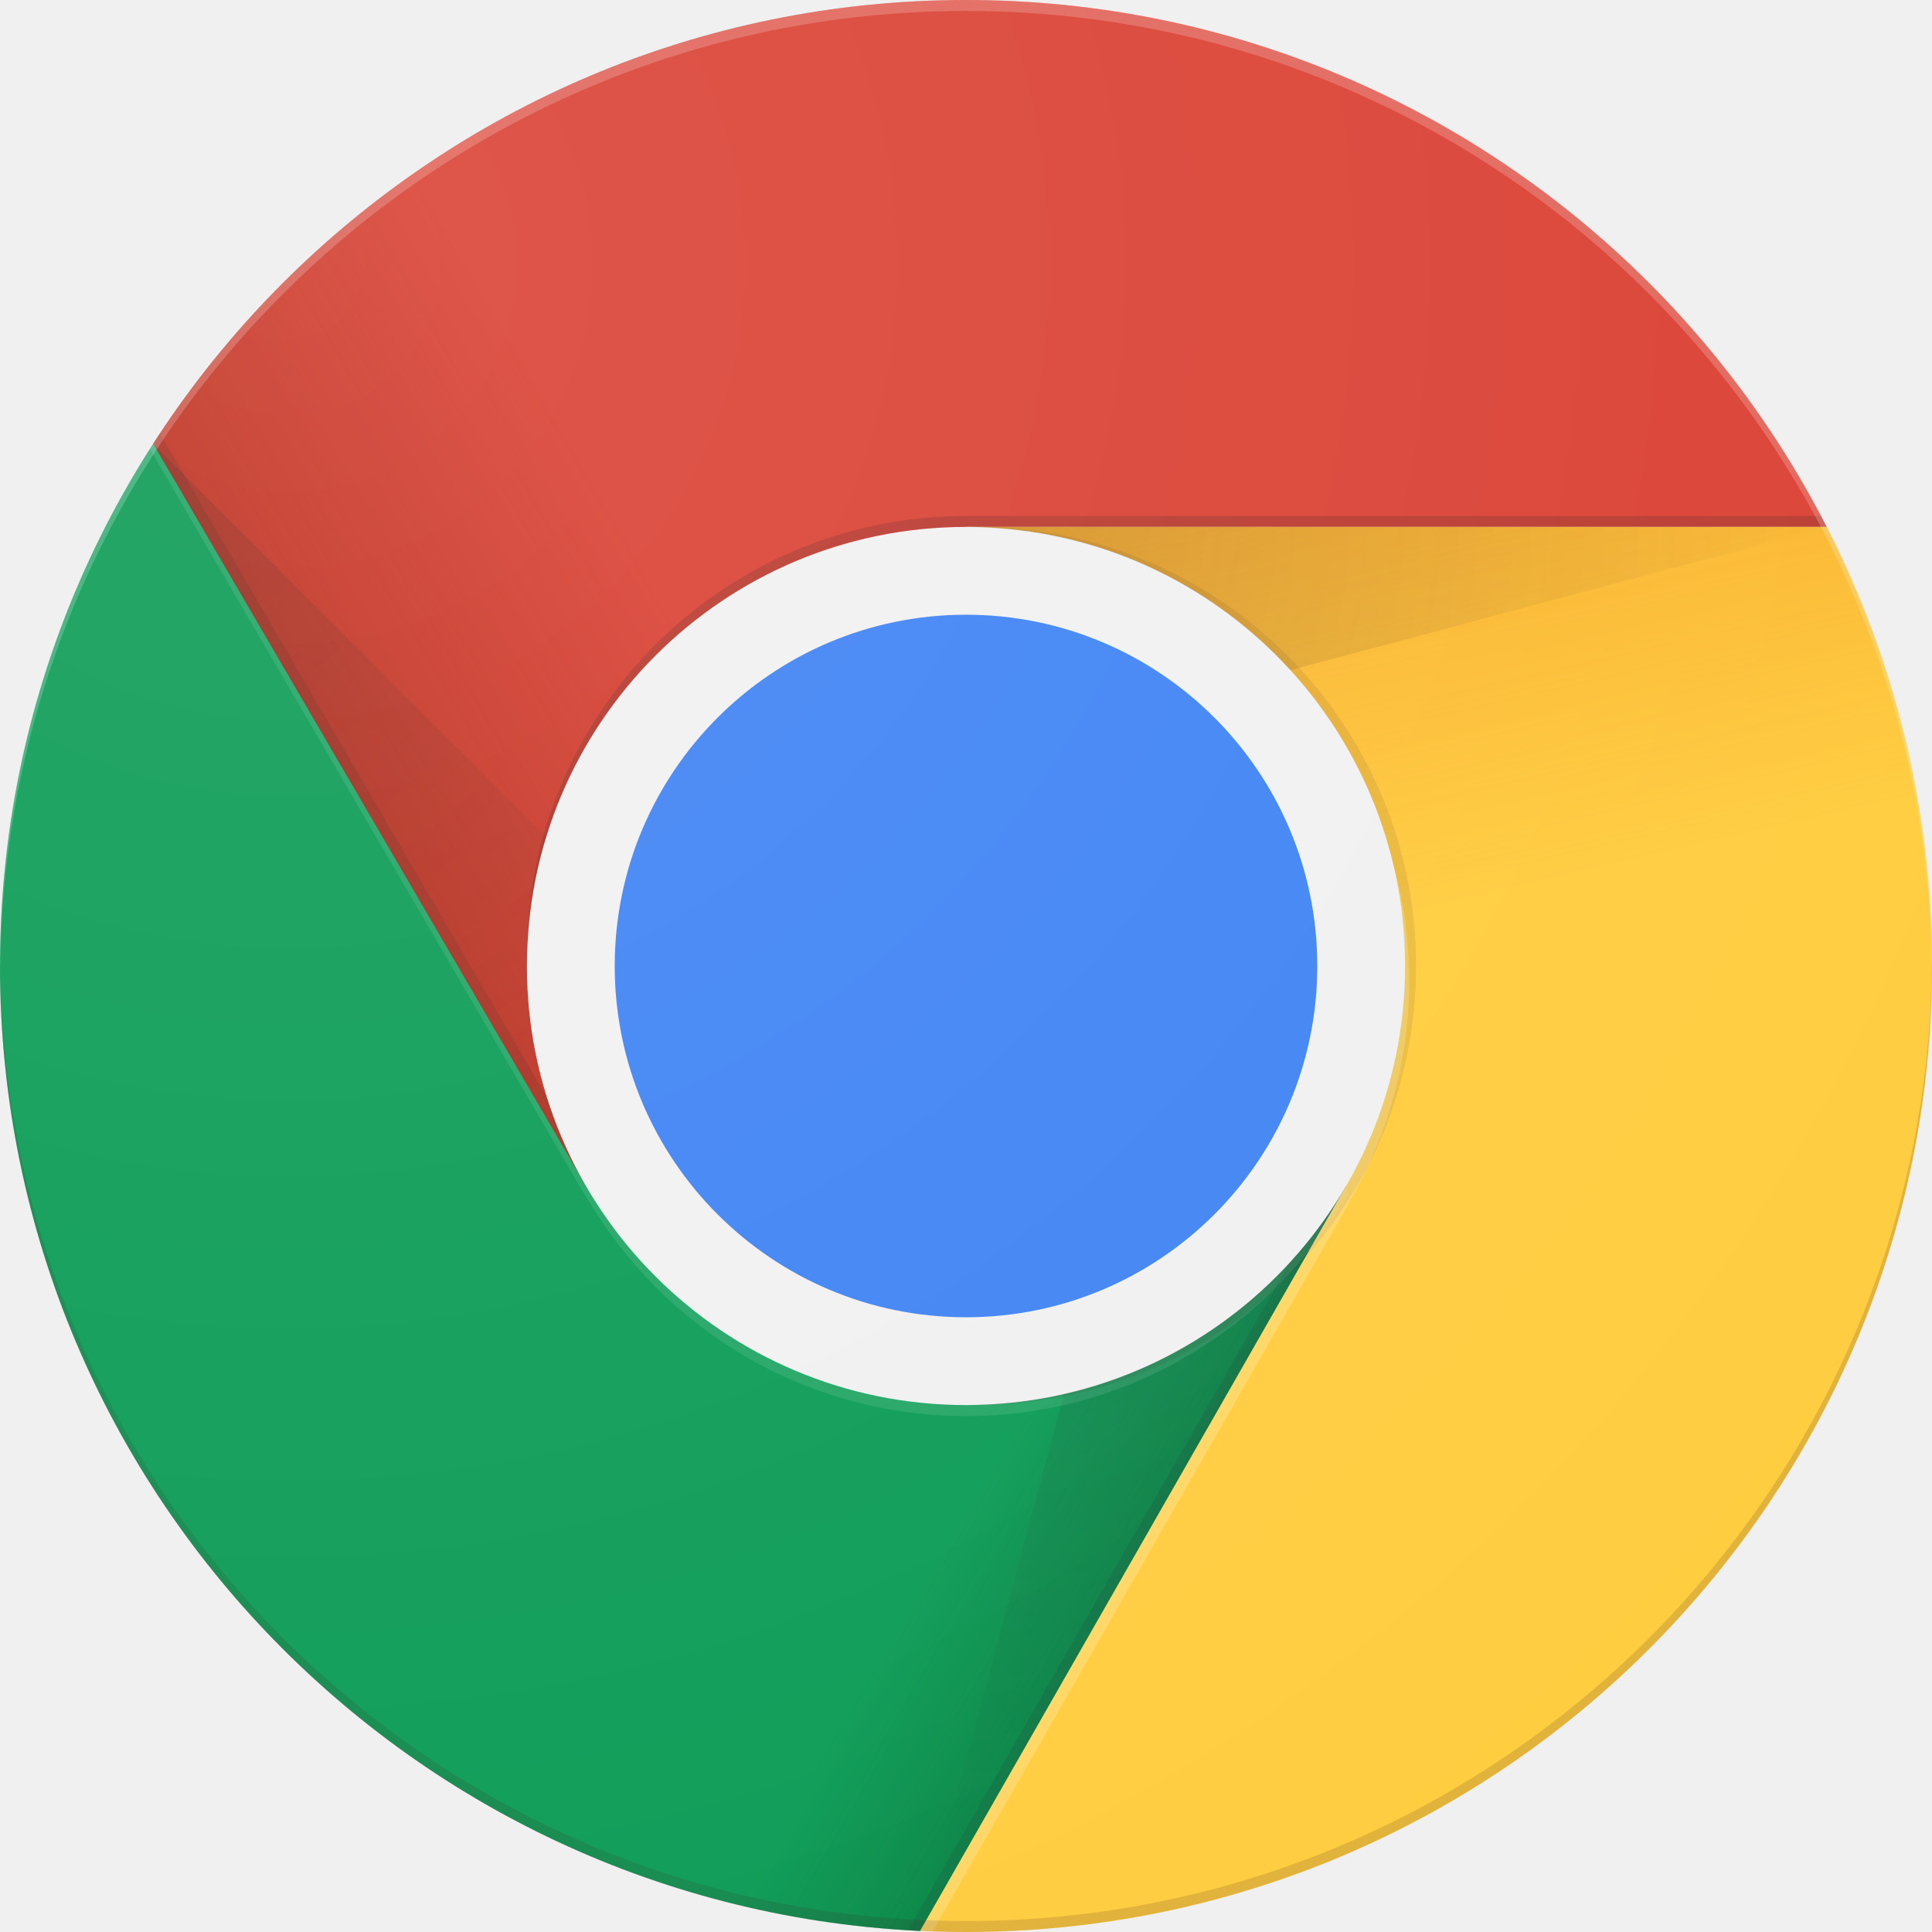
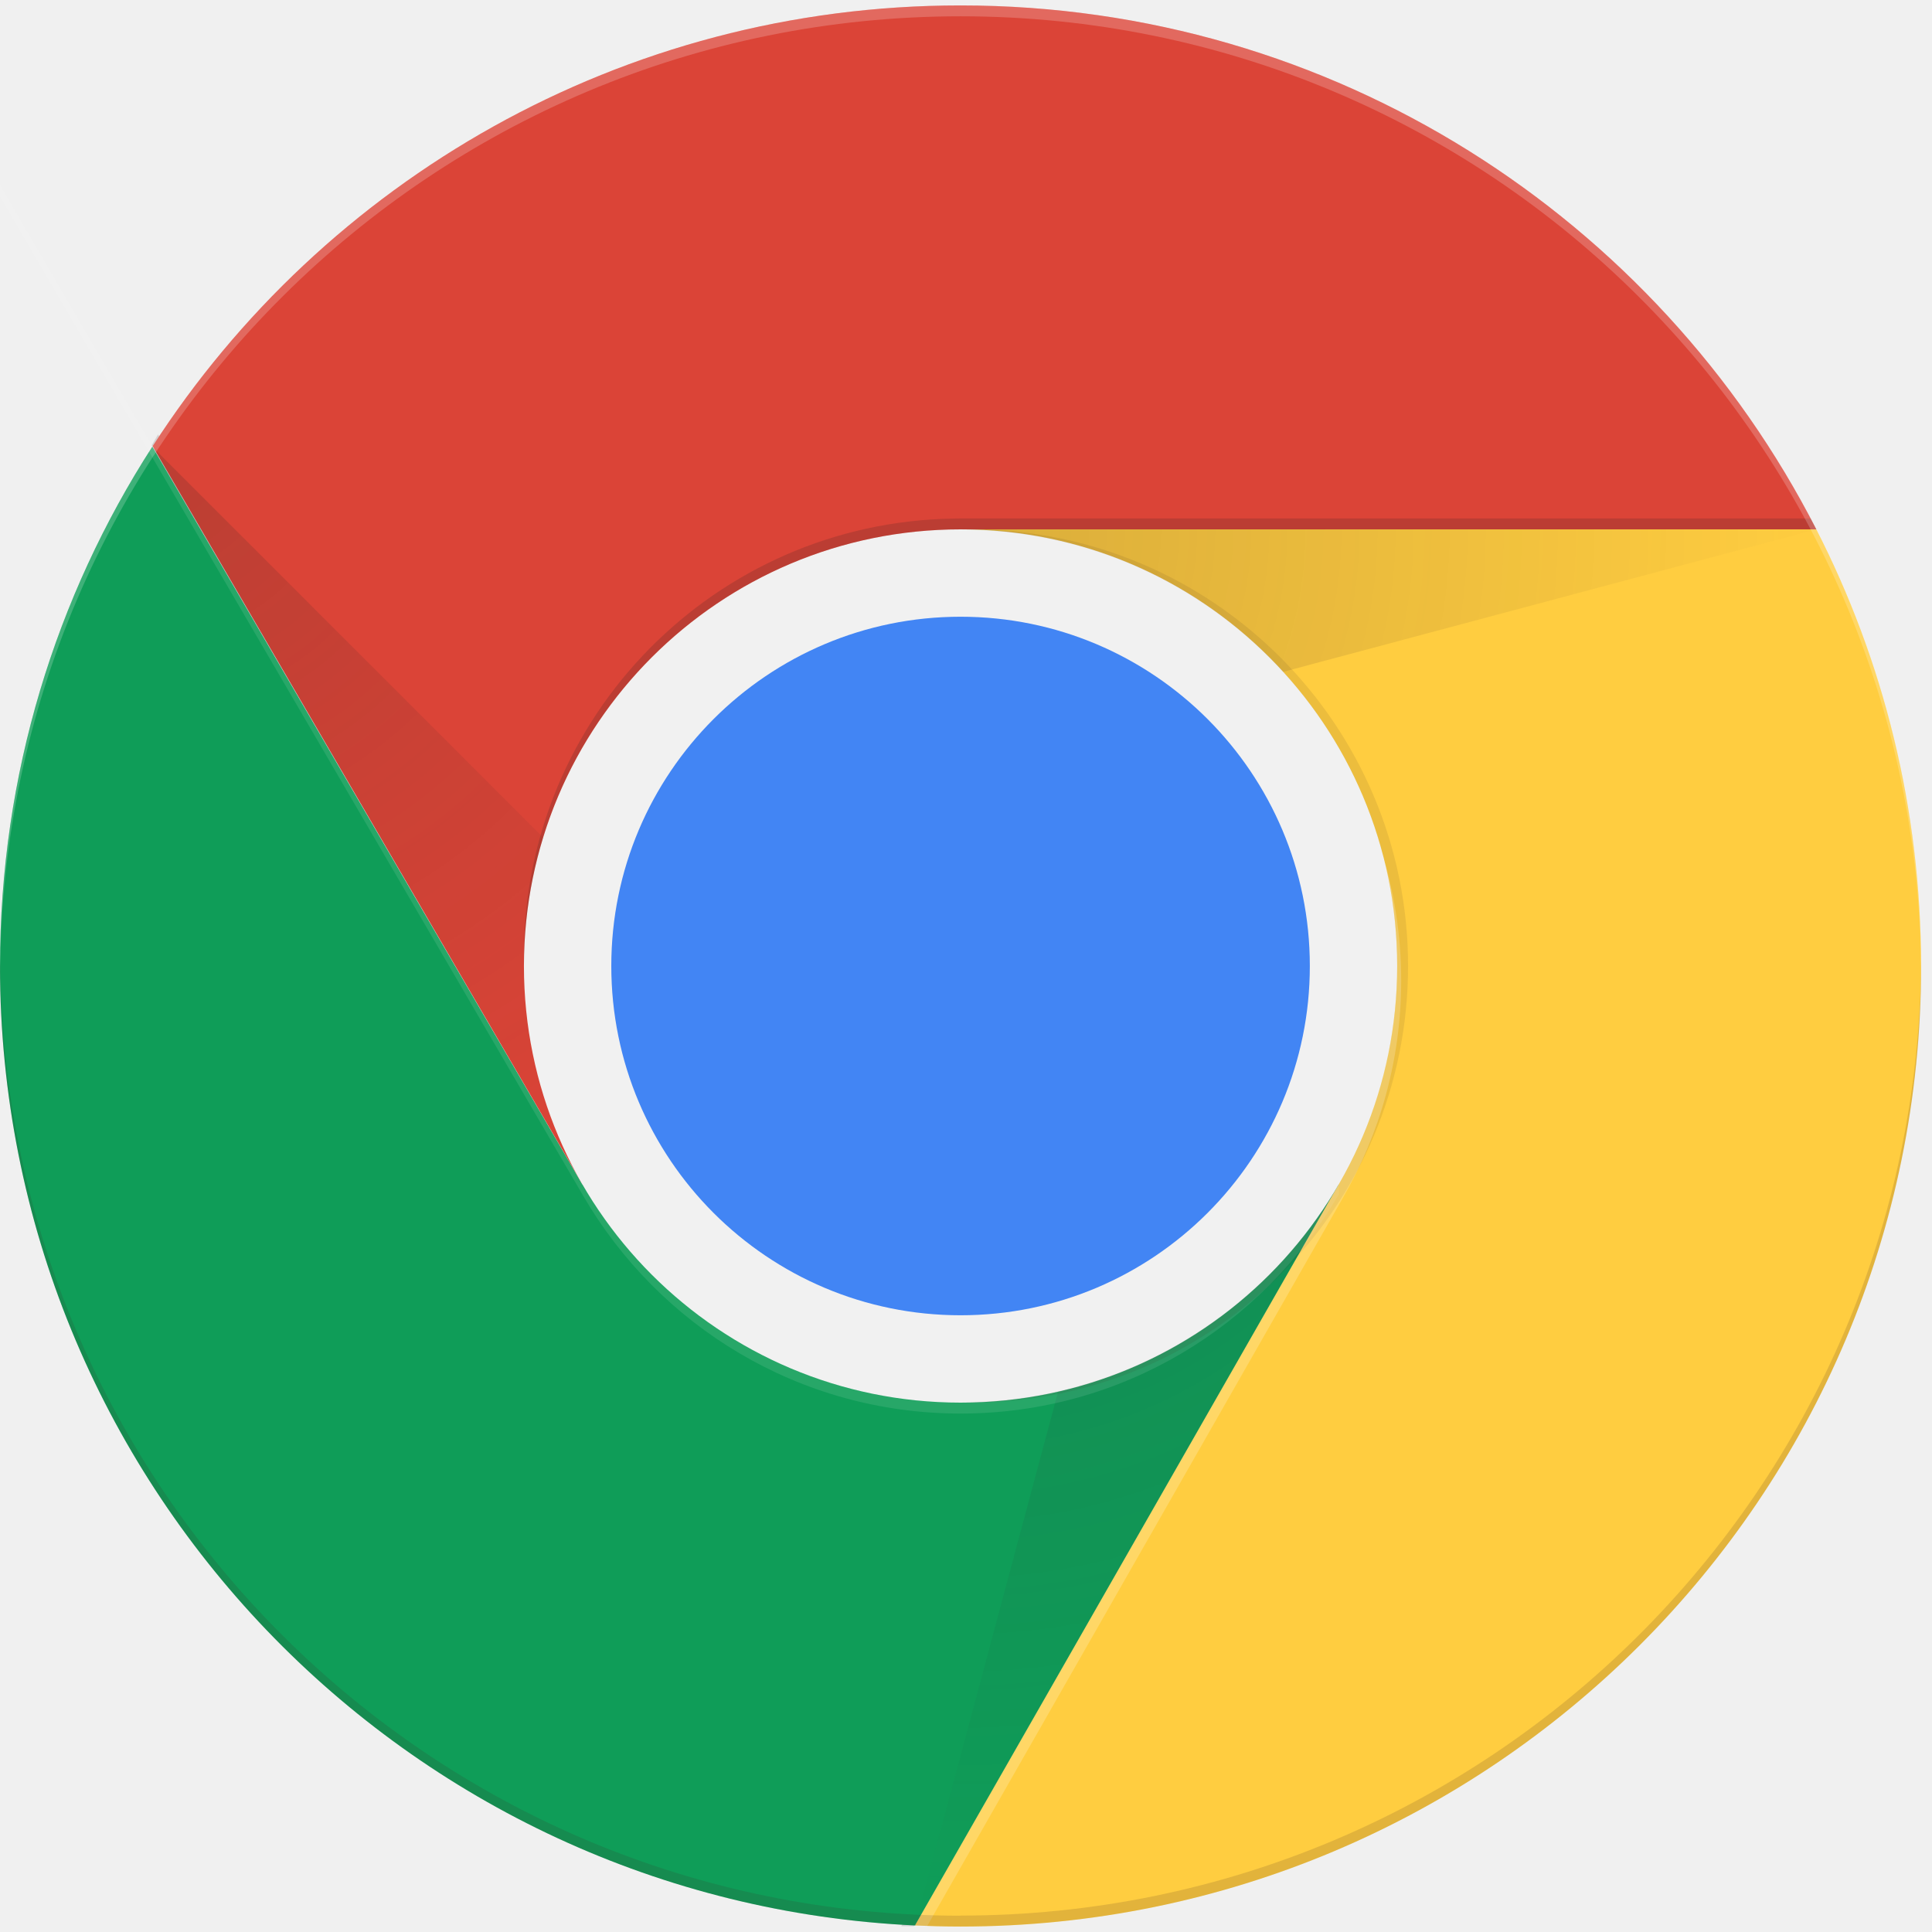
- <svg xmlns="http://www.w3.org/2000/svg" xmlns:xlink="http://www.w3.org/1999/xlink" viewBox="1 1 176 176">
+ <svg xmlns="http://www.w3.org/2000/svg" width="32" height="32" viewBox="0 0 32 32">
  <defs>
-     <circle id="a" cy="96" cx="96" r="88" />
+     <radialGradient id="rblqo1kiva" cx="-4.847%" cy="-.239%" r="401.337%" fx="-4.847%" fy="-.239%" gradientTransform="matrix(.26722 0 0 1 -.036 0)">
+       <stop offset="0%" stop-color="#3E2723" stop-opacity=".2" />
+       <stop offset="100%" stop-color="#3E2723" stop-opacity="0" />
+     </radialGradient>
+     <radialGradient id="a5f4nz628b" cx="-.122%" cy=".104%" r="136.314%" fx="-.122%" fy=".104%" gradientTransform="matrix(1 0 0 .84752 0 0)">
+       <stop offset="0%" stop-color="#3E2723" stop-opacity=".2" />
+       <stop offset="100%" stop-color="#3E2723" stop-opacity="0" />
+     </radialGradient>
+     <radialGradient id="mx4zk5z41c" cx="10.227%" cy="-12.225%" r="226.352%" fx="10.227%" fy="-12.225%" gradientTransform="matrix(1 0 0 .49642 0 -.062)">
+       <stop offset="0%" stop-color="#263238" stop-opacity=".2" />
+       <stop offset="100%" stop-color="#263238" stop-opacity="0" />
+     </radialGradient>
  </defs>
-   <clipPath id="b">
-     <use width="100%" overflow="visible" xlink:href="#a" height="100%" />
-   </clipPath>
-   <g transform="translate(-7 -7)" clip-path="url(#b)">
-     <path d="m21.97 8v108h39.39l34.64-60h88v-48z" fill="#db4437" />
-     <linearGradient id="c" y2="44.354" gradientUnits="userSpaceOnUse" y1="75.021" x2="81.837" x1="29.337">
-       <stop stop-color="#A52714" stop-opacity=".6" offset="0" />
-       <stop stop-color="#A52714" stop-opacity="0" offset=".66" />
-     </linearGradient>
-     <path d="m21.97 8v108h39.39l34.64-60h88v-48z" fill="url(#c)" />
-   </g>
-   <path clip-path="url(#b)" fill-opacity=".15" d="m62.31 115.65l-39.83-68.31-0.58 1 39.54 67.8z" transform="translate(-7 -7)" fill="#3e2723" />
-   <g transform="translate(-7 -7)" clip-path="url(#b)">
-     <path d="m8 184h83.77l38.88-38.88v-29.12h-69.29l-53.36-91.52z" fill="#0f9d58" />
-     <linearGradient id="d" y2="130.33" gradientUnits="userSpaceOnUse" y1="164.5" x2="52.538" x1="110.87">
-       <stop stop-color="#055524" stop-opacity=".4" offset="0" />
-       <stop stop-color="#055524" stop-opacity="0" offset=".33" />
-     </linearGradient>
-     <path d="m8 184h83.77l38.88-38.88v-29.12h-69.29l-53.36-91.52z" fill="url(#d)" />
-   </g>
-   <path clip-path="url(#b)" fill-opacity=".15" d="m129.84 117.33l-0.83-0.48-38.39 67.15h1.15l38.1-66.64z" transform="translate(-7 -7)" fill="#263238" />
-   <g transform="translate(-7 -7)" clip-path="url(#b)">
-     <defs>
-       <path id="e" d="m8 184h83.77l38.88-38.88v-29.12h-69.29l-53.36-91.52z" />
-     </defs>
-     <clipPath id="f">
-       <use width="100%" overflow="visible" xlink:href="#e" height="100%" />
-     </clipPath>
-     <g clip-path="url(#f)">
-       <path d="m96 56l34.65 60-38.88 68h92.23v-128z" fill="#ffcd40" />
-       <linearGradient id="g" y2="114.13" gradientUnits="userSpaceOnUse" y1="49.804" x2="136.55" x1="121.86">
-         <stop stop-color="#EA6100" stop-opacity=".3" offset="0" />
-         <stop stop-color="#EA6100" stop-opacity="0" offset=".66" />
-       </linearGradient>
-       <path d="m96 56l34.65 60-38.88 68h92.23v-128z" fill="url(#g)" />
+   <g fill="none" fill-rule="evenodd">
+     <g>
+       <g>
+         <g>
+           <g>
+             <g transform="translate(-535 -420) translate(491 404) translate(32 16) translate(12) translate(0 .09)">
+               <path fill="#3E2723" fill-opacity=".15" fill-rule="nonzero" d="M9.817 19.453L2.618 7.105 2.513 7.286 9.661 19.544z" />
+               <path fill="#263238" fill-opacity=".15" fill-rule="nonzero" d="M22.02 19.76L21.87 19.674 14.928 31.814 15.136 31.814 22.024 19.766z" />
+               <path fill="#0F9D58" d="M2.523 7.308l7.122 12.217h12.529v5.265l-7.012 7.012C6.722 31.412 0 24.446 0 15.91c0-3.17.926-6.122 2.523-8.602z" />
+               <path fill="#FFCD40" d="M30.084 8.678c1.11 2.17 1.735 4.627 1.735 7.232 0 8.786-7.123 15.91-15.91 15.91-.252 0-.504-.007-.754-.018l7.019-12.277L15.91 8.678h14.174z" />
+               <path fill="url(#rblqo1kiva)" fill-rule="nonzero" d="M15.91 8.678L15.91 12.466 30.084 8.678z" />
+               <path fill="#DB4437" d="M15.91 0c6.182 0 11.541 3.527 14.174 8.678H15.91L9.647 19.525 2.529 7.3C5.361 2.908 10.296 0 15.91 0z" />
+               <path fill="url(#a5f4nz628b)" fill-rule="nonzero" d="M2.526 7.313L12.876 17.661 9.647 19.525z" />
+               <path fill="url(#mx4zk5z41c)" fill-rule="nonzero" d="M15.156 31.801L18.945 17.663 22.174 19.525z" />
+               <circle cx="15.91" cy="15.91" r="7.232" fill="#F1F1F1" fill-rule="nonzero" />
+               <circle cx="15.91" cy="15.91" r="5.785" fill="#4285F4" fill-rule="nonzero" />
+               <path fill="#3E2723" fill-opacity=".2" d="M15.91 8.497h14.08l.094.18-14.174.001c-3.956 0-7.167 3.172-7.231 7.112l-.001.12v-.181c0-3.956 3.172-7.167 7.112-7.23l.12-.002z" />
+               <path fill="#FFF" fill-opacity=".1" fill-rule="nonzero" d="M22.165 19.525c-1.251 2.16-3.58 3.616-6.255 3.616-2.676 0-5.008-1.457-6.256-3.616h-.007L0 2.98v.181l9.654 16.546c1.251 2.159 3.58 3.616 6.256 3.616 2.675 0 5.004-1.455 6.255-3.616h.009v-.18h-.01.001z" />
+               <path fill="#3E2723" fill-rule="nonzero" d="M16.09 8.678c-.03 0-.06.004-.09.005 3.952.05 7.141 3.264 7.141 7.227 0 3.963-3.189 7.177-7.141 7.226.03 0 .06.005.09.005 3.996 0 7.232-3.236 7.232-7.231 0-3.996-3.236-7.232-7.232-7.232z" opacity=".1" />
+               <path fill="#FFF" fill-opacity=".2" fill-rule="nonzero" d="M22.237 19.76c.615-1.063.971-2.292.971-3.608 0-.742-.113-1.479-.338-2.186.172.618.271 1.266.271 1.94 0 1.316-.356 2.546-.97 3.609l.003.007-7.03 12.294h.21l6.883-12.056z" />
+               <path fill="#FFF" fill-opacity=".2" fill-rule="nonzero" d="M15.91.18C24.665.18 31.769 7.256 31.82 16l.001-.09C31.821 7.123 24.698 0 15.911 0 7.125 0 0 7.123 0 15.91l.002.09C.05 7.255 7.154.18 15.91.18z" />
+               <path fill="#3E2723" fill-opacity=".15" fill-rule="nonzero" d="M15.91 31.638c8.755 0 15.859-7.074 15.91-15.819l.001.09c0 8.787-7.123 15.91-15.91 15.91C7.125 31.82 0 24.696 0 15.91l.002-.09c.049 8.745 7.152 15.82 15.91 15.82h-.002z" />
+             </g>
+           </g>
+         </g>
+       </g>
    </g>
  </g>
-   <g transform="translate(-7 -7)" clip-path="url(#b)">
-     <path d="m96 56l34.65 60-38.88 68h92.23v-128z" fill="#ffcd40" />
-     <path d="m96 56l34.65 60-38.88 68h92.23v-128z" fill="url(#g)" />
-   </g>
-   <g transform="translate(-7 -7)" clip-path="url(#b)">
-     <defs>
-       <path id="i" d="m96 56l34.65 60-38.88 68h92.23v-128z" />
-     </defs>
-     <clipPath id="j">
-       <use width="100%" overflow="visible" xlink:href="#i" height="100%" />
-     </clipPath>
-     <g clip-path="url(#j)">
-       <path d="m21.97 8v108h39.39l34.64-60h88v-48z" fill="#db4437" />
-       <path d="m21.97 8v108h39.39l34.64-60h88v-48z" fill="url(#c)" />
-     </g>
-   </g>
-   <radialGradient id="l" gradientUnits="userSpaceOnUse" cy="55.948" cx="668.18" gradientTransform="translate(-576)" r="84.078">
-     <stop stop-color="#3E2723" stop-opacity=".2" offset="0" />
-     <stop stop-color="#3E2723" stop-opacity="0" offset="1" />
-   </radialGradient>
-   <path clip-path="url(#b)" d="m96 56v20.95l78.4-20.95z" transform="translate(-7 -7)" fill="url(#l)" />
-   <g transform="translate(-7 -7)" clip-path="url(#b)">
-     <defs>
-       <path id="m" d="m21.97 8v40.34l39.39 67.66 34.64-60h88v-48z" />
-     </defs>
-     <clipPath id="n">
-       <use width="100%" overflow="visible" xlink:href="#m" height="100%" />
-     </clipPath>
-     <g clip-path="url(#n)">
-       <path d="m8 184h83.77l38.88-38.88v-29.12h-69.29l-53.36-91.52z" fill="#0f9d58" />
-       <path d="m8 184h83.77l38.88-38.88v-29.12h-69.29l-53.36-91.52z" fill="url(#d)" />
-     </g>
-   </g>
-   <radialGradient id="p" gradientUnits="userSpaceOnUse" cy="48.52" cx="597.88" gradientTransform="translate(-576)" r="78.044">
-     <stop stop-color="#3E2723" stop-opacity=".2" offset="0" />
-     <stop stop-color="#3E2723" stop-opacity="0" offset="1" />
-   </radialGradient>
-   <path clip-path="url(#b)" d="m21.97 48.45l57.25 57.24-17.86 10.31z" transform="translate(-7 -7)" fill="url(#p)" />
-   <radialGradient id="q" gradientUnits="userSpaceOnUse" cy="96.138" cx="671.84" gradientTransform="translate(-576)" r="87.87">
-     <stop stop-color="#263238" stop-opacity=".2" offset="0" />
-     <stop stop-color="#263238" stop-opacity="0" offset="1" />
-   </radialGradient>
-   <path clip-path="url(#b)" d="m91.83 183.89l20.96-78.2 17.86 10.31z" transform="translate(-7 -7)" fill="url(#q)" />
-   <g transform="translate(-7 -7)" clip-path="url(#b)">
-     <circle cy="96" cx="96" r="40" fill="#f1f1f1" />
-     <circle cy="96" cx="96" r="32" fill="#4285f4" />
-   </g>
-   <g transform="translate(-7 -7)" clip-path="url(#b)">
-     <path fill-opacity=".2" d="m96 55c-22.09 0-40 17.91-40 40v1c0-22.09 17.91-40 40-40h88v-1h-88z" fill="#3e2723" />
-     <path fill-opacity=".1" d="m130.6 116c-6.92 11.94-19.81 20-34.6 20-14.8 0-27.69-8.06-34.61-20h-0.04l-53.35-91.52v1l53.36 91.52h0.04c6.92 11.94 19.81 20 34.61 20 14.79 0 27.68-8.05 34.6-20h0.05v-1h-0.06z" fill="#fff" />
-     <path opacity=".1" d="m97 56c-0.17 0-0.33 0.02-0.5 0.03 21.86 0.27 39.5 18.05 39.5 39.97s-17.64 39.7-39.5 39.97c0.17 0 0.33 0.03 0.5 0.03 22.09 0 40-17.91 40-40s-17.91-40-40-40z" fill="#3e2723" />
-     <path fill-opacity=".2" d="m131 117.33c3.4-5.88 5.37-12.68 5.37-19.96 0-4.22-0.66-8.28-1.87-12.09 0.95 3.42 1.5 7.01 1.5 10.73 0 7.28-1.97 14.08-5.37 19.96l0.02 0.04-38.88 68h1.16l38.09-66.64-0.02-0.04z" fill="#fff" />
-   </g>
-   <g transform="translate(-7 -7)" clip-path="url(#b)">
-     <path fill-opacity=".2" d="m96 9c48.43 0 87.72 39.13 87.99 87.5 0-0.17 0.01-0.33 0.01-0.5 0-48.6-39.4-88-88-88s-88 39.4-88 88c0 0.17 0.01 0.33 0.01 0.5 0.27-48.37 39.56-87.5 87.99-87.5z" fill="#fff" />
-     <path fill-opacity=".15" d="m96 183c48.43 0 87.72-39.13 87.99-87.5 0 0.17 0.01 0.33 0.01 0.5 0 48.6-39.4 88-88 88s-88-39.4-88-88c0-0.17 0.01-0.33 0.01-0.5 0.27 48.37 39.56 87.5 87.99 87.5z" fill="#3e2723" />
-   </g>
-   <radialGradient id="r" gradientUnits="userSpaceOnUse" cy="32.014" cx="34.286" gradientTransform="translate(-7 -7)" r="176.75">
-     <stop stop-color="#fff" stop-opacity=".1" offset="0" />
-     <stop stop-color="#fff" stop-opacity="0" offset="1" />
-   </radialGradient>
-   <circle cy="89" cx="89" r="88" fill="url(#r)" />
</svg>
